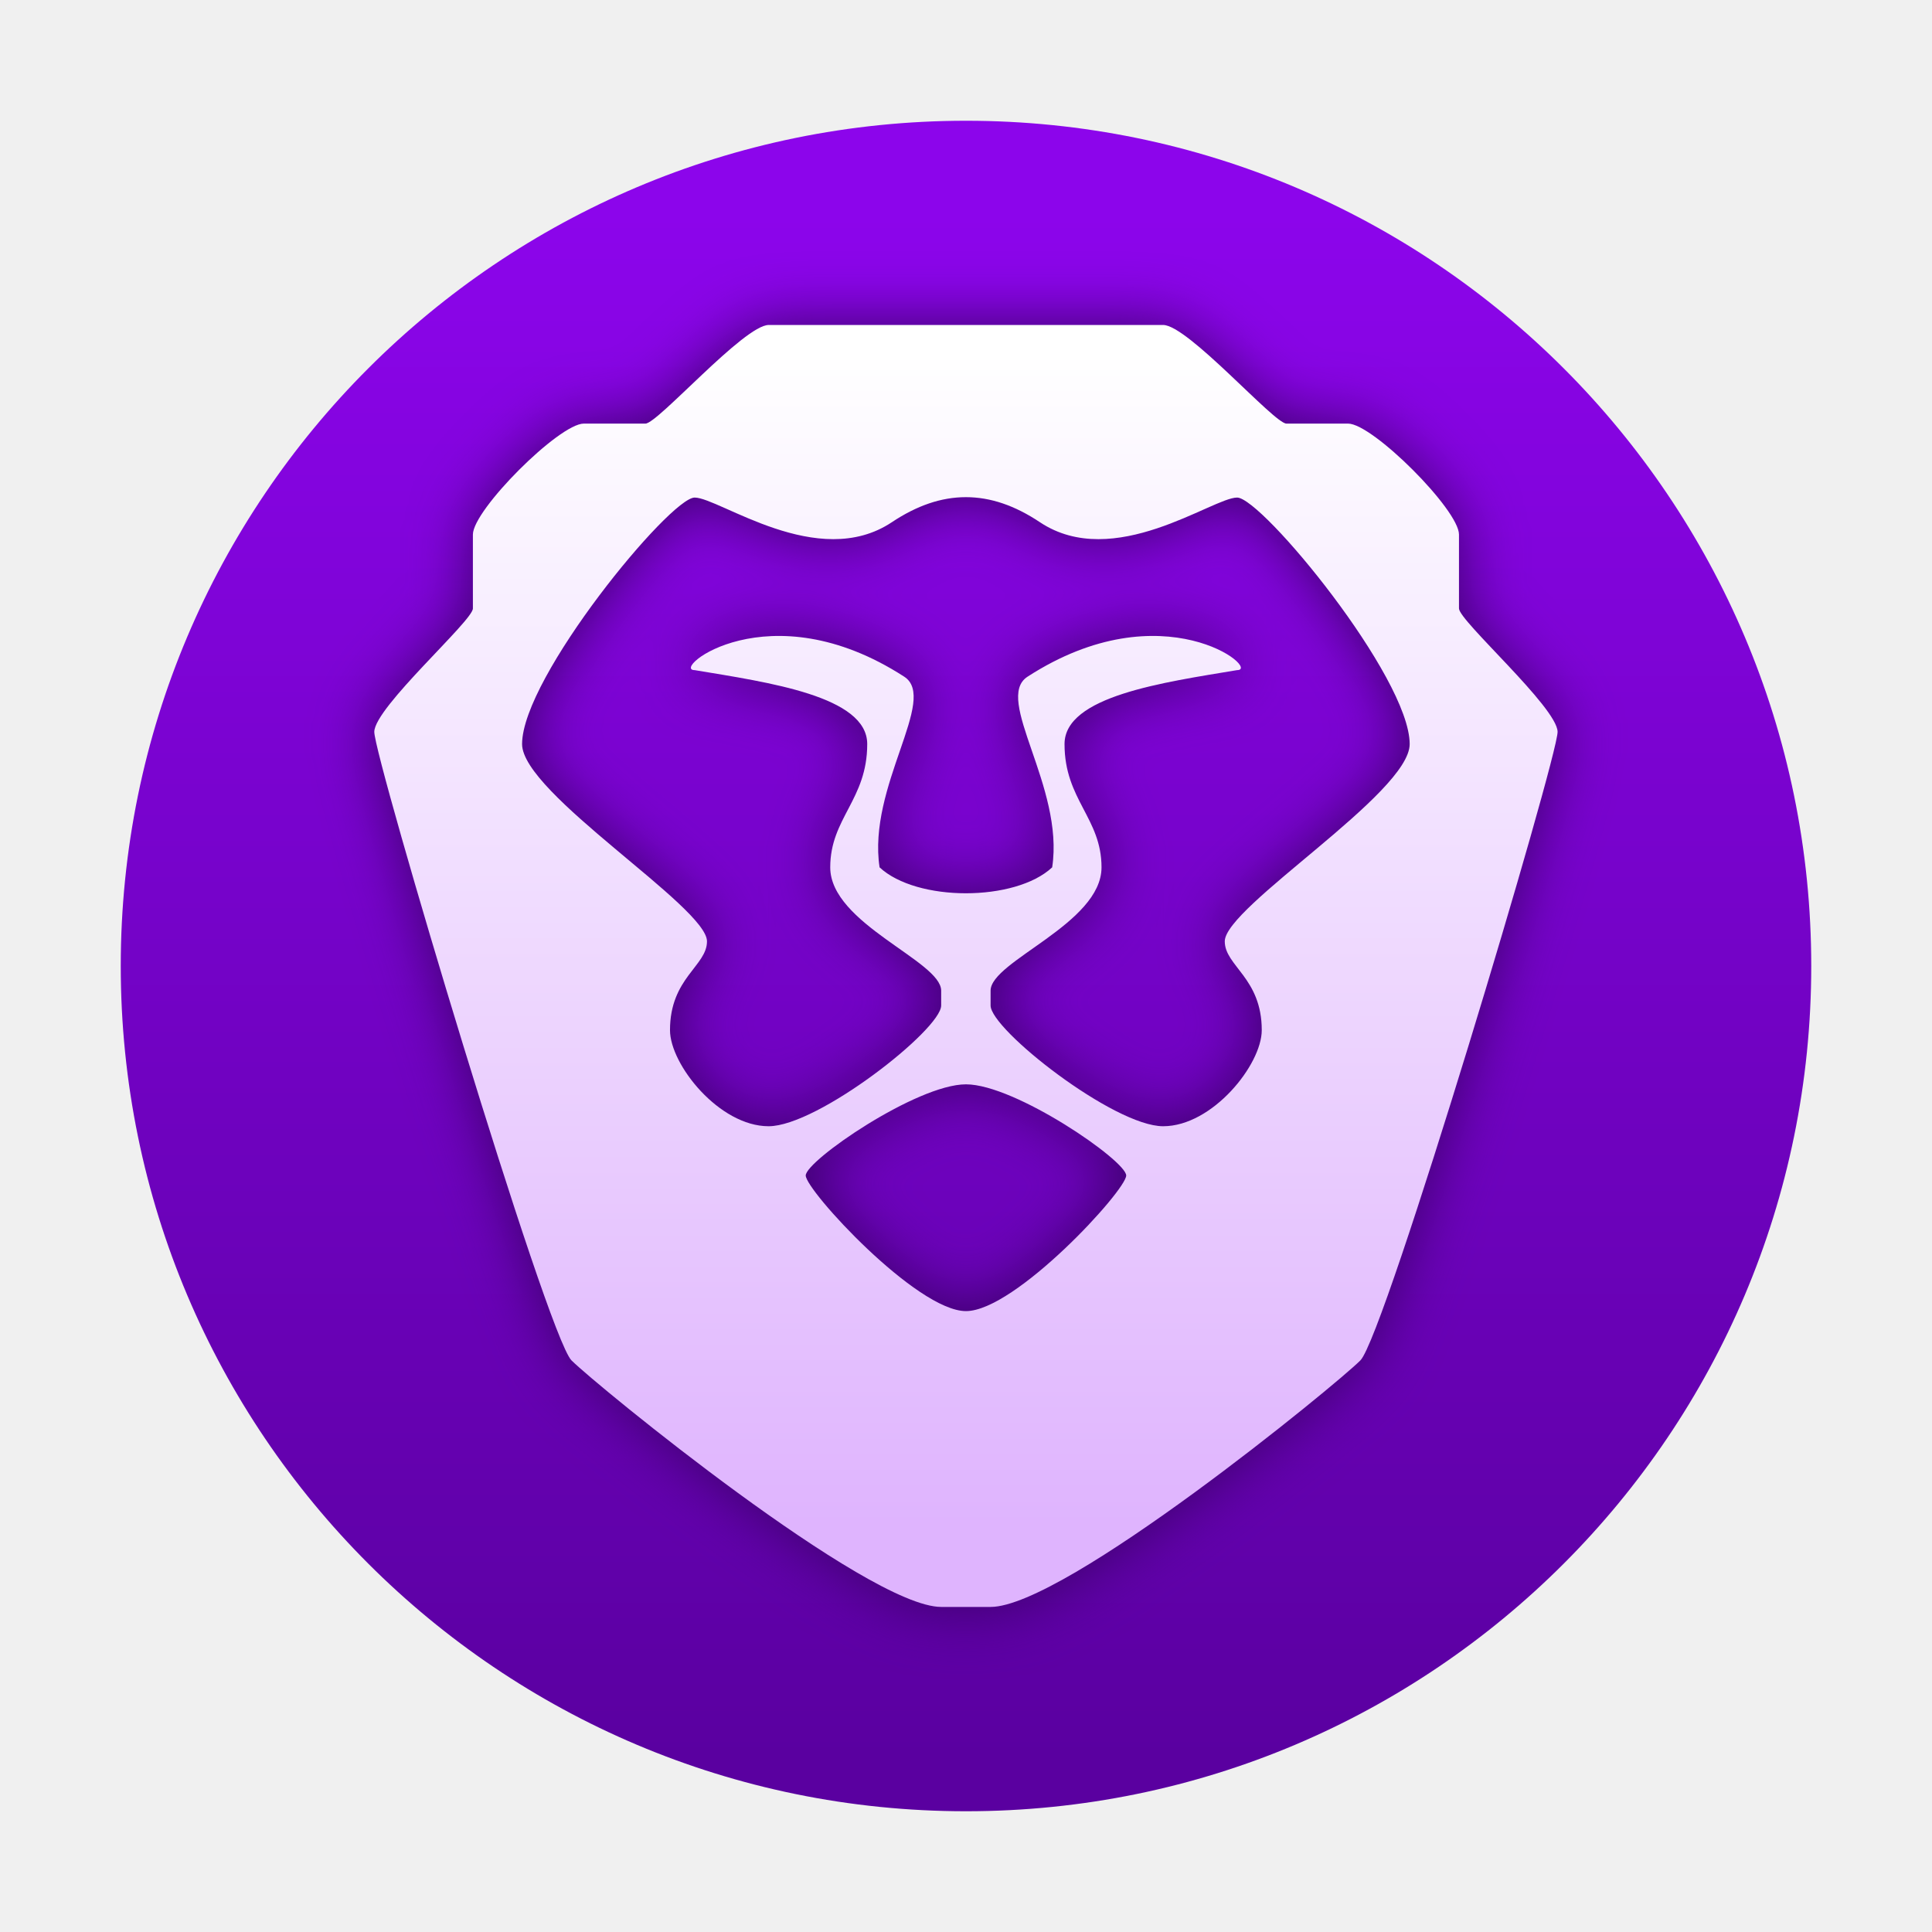
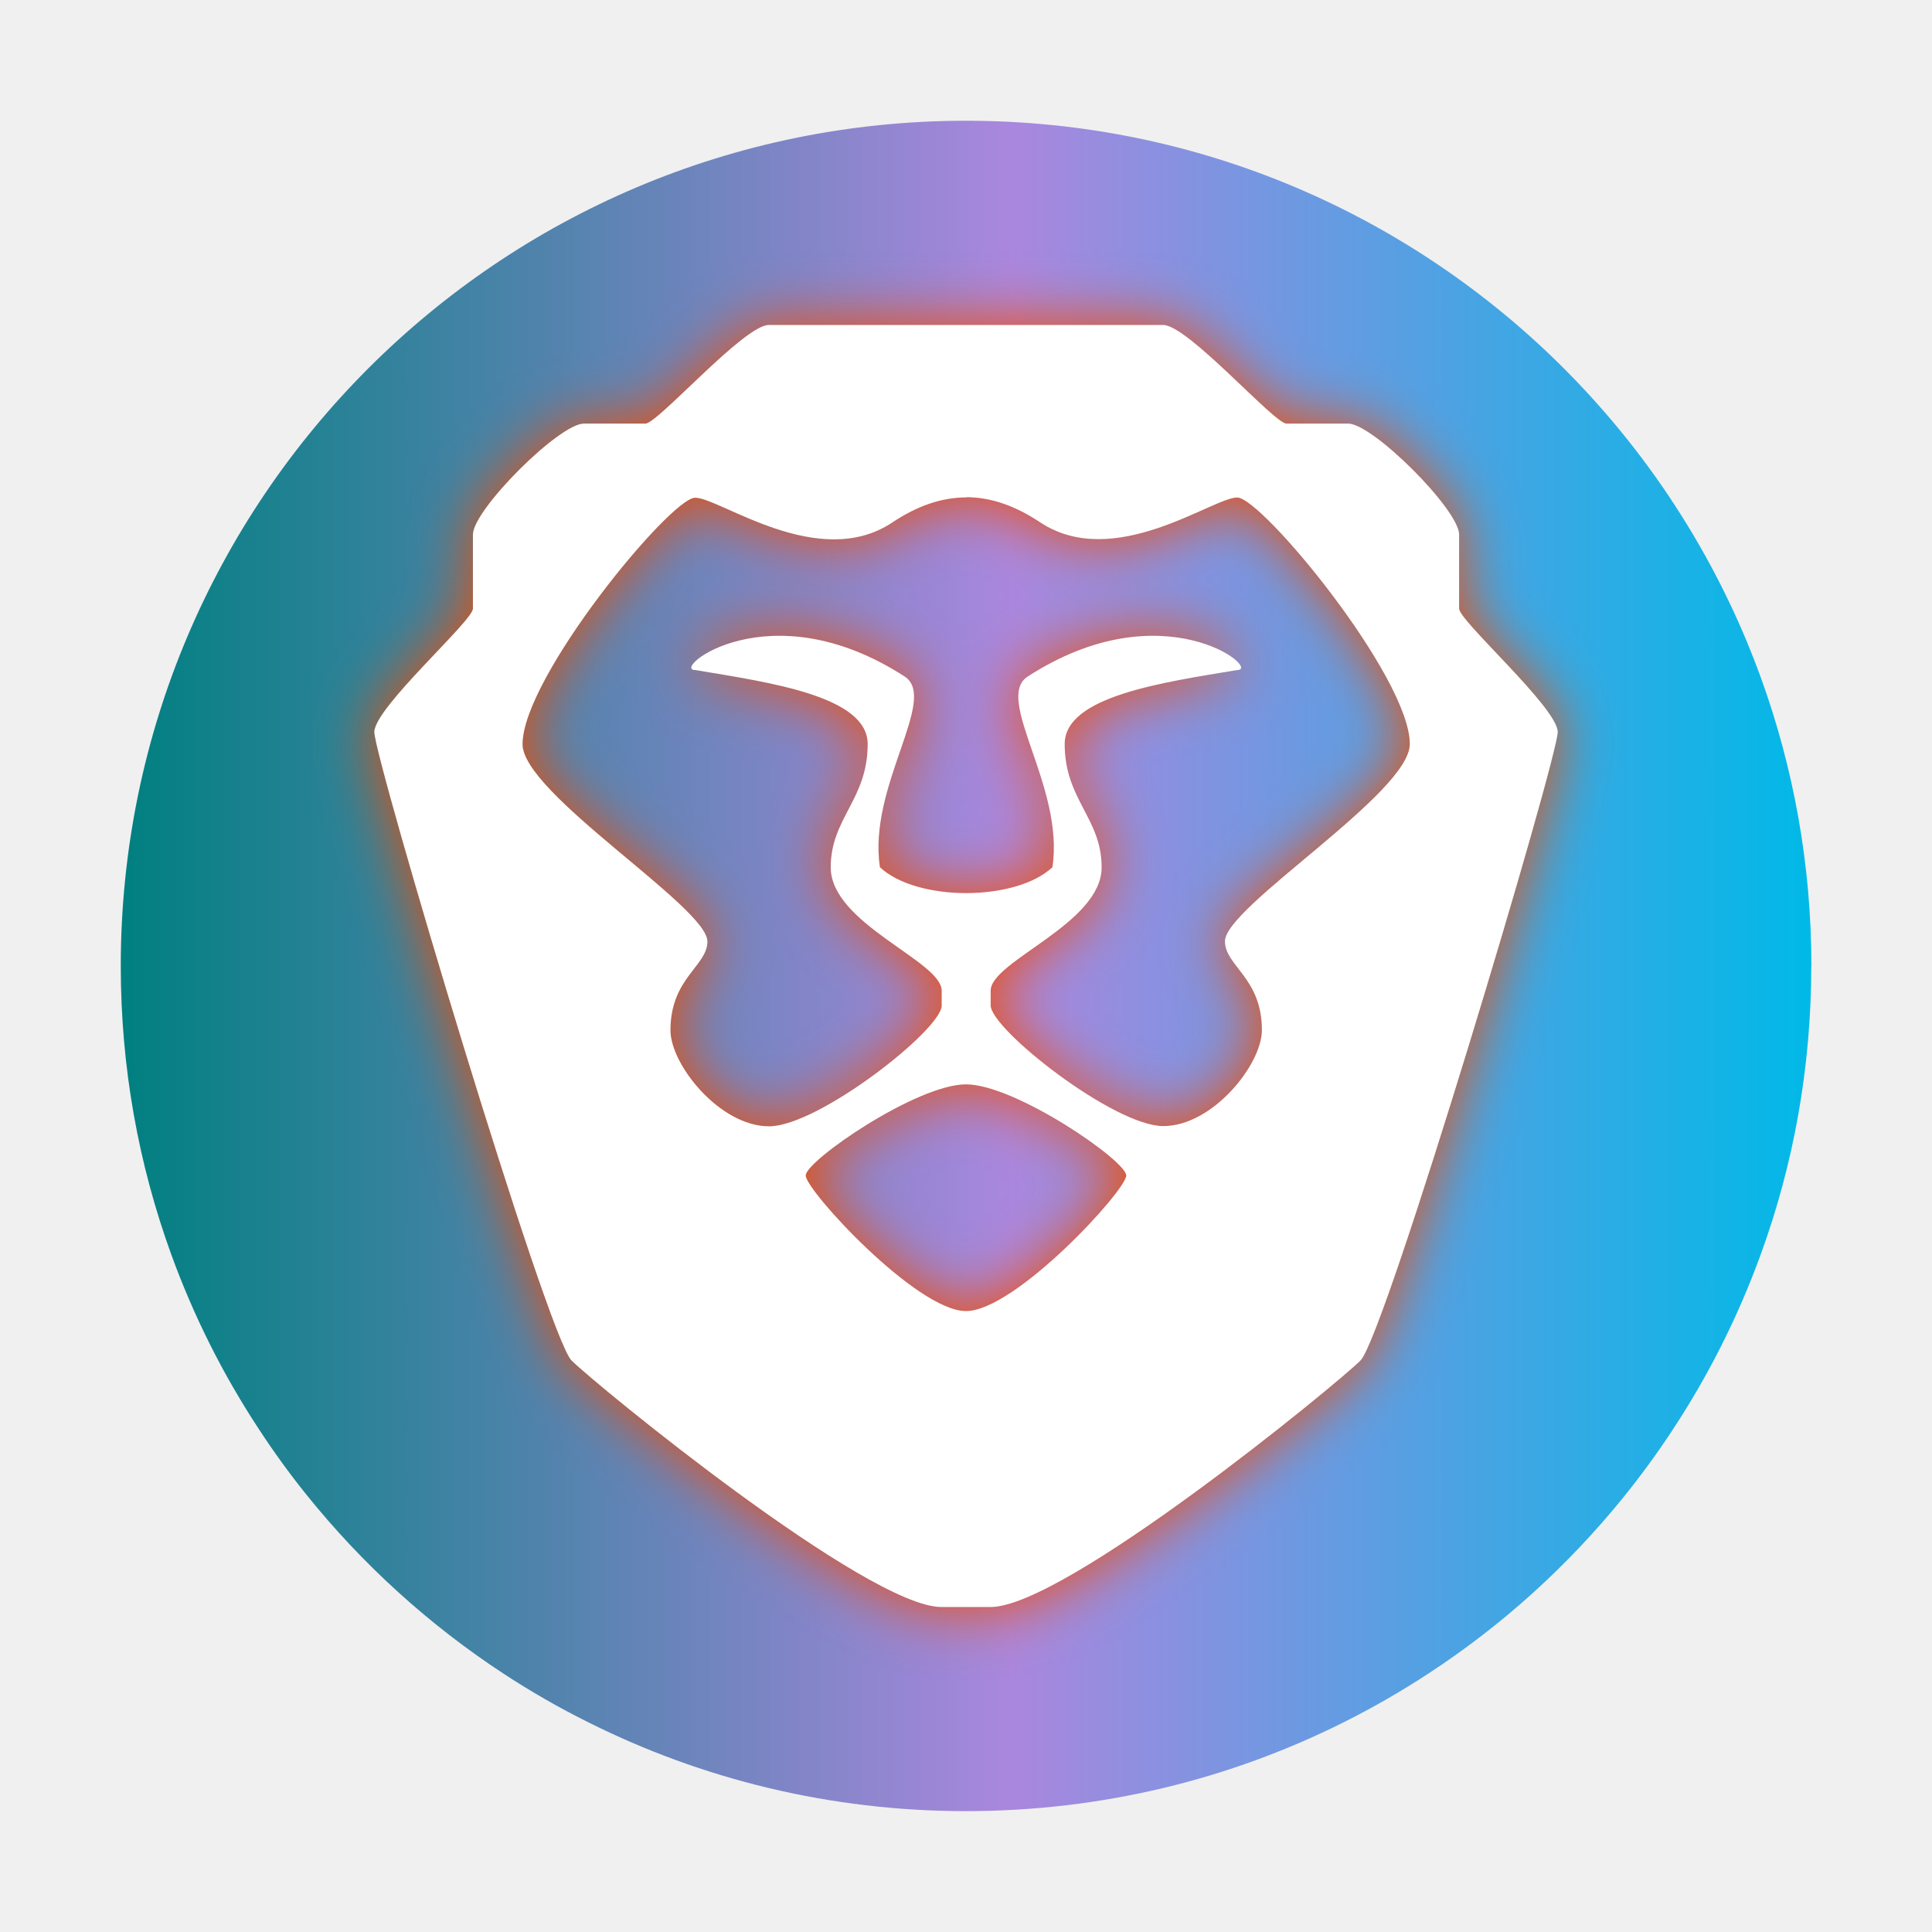
- <svg xmlns="http://www.w3.org/2000/svg" width="48" height="48" version="1.1" id="svg23">
-   <defs id="defs15">
+ <svg xmlns="http://www.w3.org/2000/svg" xmlns:xlink="http://www.w3.org/1999/xlink" width="48" height="48" version="1.1" viewBox="0 0 48 48" id="svg22">
+   <defs id="defs12">
+     <linearGradient id="linearGradient878">
+       <stop style="stop-color:#008080;stop-opacity:1" offset="0" id="stop874" />
+       <stop style="stop-color:#aa87de;stop-opacity:1" offset="0.527" id="stop1006" />
+       <stop style="stop-color:#00b9e7;stop-opacity:1;" offset="1" id="stop876" />
+     </linearGradient>
+     <linearGradient id="linearGradient1005-3-3" x1="5.253" x2="9.382" y1="15.383" y2="2.942" gradientTransform="matrix(0.99999,0,0,0.99999,1.632,-0.61743)" gradientUnits="userSpaceOnUse">
+       <stop stop-color="#fa8200" offset="0" id="stop2" style="stop-color:#333844;stop-opacity:1;" />
+       <stop stop-color="#ff9600" offset=".37" id="stop4" style="stop-color:#2a2aff;stop-opacity:1" />
+       <stop stop-color="#ffb400" offset="1" id="stop6" style="stop-color:#008080;stop-opacity:1" />
+     </linearGradient>
    <filter id="filter4014" x="-0.062" y="-0.058" width="1.125" height="1.115" color-interpolation-filters="sRGB">
-       <feGaussianBlur stdDeviation="1.094" id="feGaussianBlur2" />
+       <feGaussianBlur stdDeviation="1.094" id="feGaussianBlur9" />
    </filter>
-     <linearGradient id="linearGradient2614" x1="32.064" x2="32.064" y1="60.09" y2="5.26" gradientTransform="matrix(0.6999767,0,0,0.6999767,1.600243,1.600475)" gradientUnits="userSpaceOnUse">
-       <stop stop-color="#5a00a0" offset="0" id="stop5" />
-       <stop stop-color="#8c05eb" offset="1" id="stop7" />
-     </linearGradient>
-     <linearGradient id="linearGradient4202" x1="32.198" x2="32.198" y1="10.2" y2="51.834" gradientUnits="userSpaceOnUse" gradientTransform="matrix(0.6999767,0,0,0.6999767,1.600741,1.600739)">
-       <stop stop-color="#fff" offset="0" id="stop10" />
-       <stop stop-color="#dfb4fe" offset="1" id="stop12" />
-     </linearGradient>
+     <linearGradient xlink:href="#linearGradient878" id="linearGradient880" x1="2.197" y1="7.843" x2="18.072" y2="7.843" gradientUnits="userSpaceOnUse" />
  </defs>
-   <circle cx="24" cy="24" fill="url(#linearGradient2614)" stroke-linecap="round" stroke-width="0.17" id="circle17" style="fill:url(#linearGradient2614)" r="21" />
-   <path d="m 25,9.248 c -0.875,0 -3.938,3.5 -4.375,3.5 h -2.188 c -0.875,0 -3.938,3.062 -3.938,3.938 v 2.625 c 0,0.438 -3.481,3.5 -3.5,4.375 -0.019,0.875 6.125,21.438 7,22.312 0.875,0.874 10.5,8.75 13.125,8.75 h 1.75 c 2.625,0 12.25,-7.875 13.125,-8.75 0.875,-0.875 7.018,-21.438 7,-22.312 -0.019,-0.87 -3.5,-3.938 -3.5,-4.375 v -2.625 c 0,-0.875 -3.062,-3.938 -3.938,-3.938 h -2.188 c -0.438,0 -3.5,-3.5 -4.375,-3.5 z m 7,6.111 c 0.875,0 1.74,0.299 2.625,0.889 2.625,1.75 6.125,-0.875 7,-0.875 0.875,0 6.125,6.375 6.125,8.75 0,1.75 -6.562,5.775 -6.562,7 0,0.875 1.312,1.297 1.312,3.152 0,1.223 -1.75,3.41 -3.5,3.41 -1.75,0 -6.128,-3.435 -6.125,-4.285 v -0.527 c 0,-1.05 3.938,-2.373 3.938,-4.375 0,-1.75 -1.312,-2.397 -1.312,-4.375 0,-1.701 3.5,-2.188 6.125,-2.625 0.875,0 -2.625,-2.879 -7.438,0.232 -1.218,0.787 1.312,3.901 0.875,6.768 -0.656,0.613 -1.859,0.92 -3.062,0.92 -1.202,0 -2.406,-0.307 -3.062,-0.92 -0.438,-2.866 2.093,-5.98 0.875,-6.768 -4.812,-3.111 -8.312,-0.232 -7.438,-0.232 2.625,0.438 6.125,0.924 6.125,2.625 0,1.978 -1.312,2.625 -1.312,4.375 0,2.002 3.938,3.325 3.938,4.375 v 0.527 c 0.004,0.851 -4.375,4.285 -6.125,4.285 -1.75,0 -3.5,-2.187 -3.5,-3.41 0,-1.857 1.312,-2.277 1.312,-3.152 0,-1.225 -6.562,-5.25 -6.562,-7 0,-2.375 5.25,-8.75 6.125,-8.75 0.875,0 4.375,2.625 7,0.875 0.885,-0.59 1.754,-0.889 2.625,-0.889 z m 0,20.84 c 1.75,0 5.688,2.711 5.688,3.236 0,0.525 -3.938,4.812 -5.688,4.812 -1.75,0 -5.688,-4.287 -5.688,-4.812 0,-0.525 3.938,-3.236 5.688,-3.236 z" fill="#390066" filter="url(#filter4014)" id="path19" transform="matrix(0.6999767,0,0,0.6999767,1.600741,1.600739)" />
-   <path d="m 19.099,8.074 c -0.612,0 -2.756,2.45 -3.063,2.45 h -1.531 c -0.612,0 -2.756,2.144 -2.756,2.756 v 1.837 c 0,0.306 -2.437,2.45 -2.45,3.063 -0.013,0.612 4.287,15.006 4.9,15.619 0.612,0.612 7.35,6.125 9.187,6.125 h 1.225 c 1.837,0 8.575,-5.512 9.187,-6.125 0.612,-0.612 4.912,-15.006 4.9,-15.619 -0.013,-0.609 -2.45,-2.756 -2.45,-3.063 v -1.837 c 0,-0.612 -2.144,-2.756 -2.756,-2.756 H 31.961 c -0.306,0 -2.45,-2.45 -3.063,-2.45 z m 4.9,4.278 c 0.612,0 1.218,0.209 1.837,0.622 1.837,1.225 4.287,-0.612 4.9,-0.612 0.612,0 4.287,4.463 4.287,6.125 0,1.225 -4.594,4.043 -4.594,4.9 0,0.612 0.919,0.908 0.919,2.207 0,0.856 -1.225,2.387 -2.45,2.387 -1.225,0 -4.29,-2.404 -4.287,-3 v -0.369 c 0,-0.735 2.756,-1.661 2.756,-3.063 0,-1.225 -0.919,-1.678 -0.919,-3.063 0,-1.191 2.45,-1.531 4.287,-1.837 0.612,0 -1.837,-2.015 -5.206,0.163 -0.853,0.551 0.919,2.731 0.612,4.737 -0.459,0.429 -1.301,0.644 -2.144,0.644 -0.842,0 -1.684,-0.215 -2.144,-0.644 -0.306,-2.007 1.465,-4.186 0.612,-4.737 -3.369,-2.178 -5.819,-0.163 -5.206,-0.163 1.837,0.306 4.287,0.647 4.287,1.837 0,1.384 -0.919,1.837 -0.919,3.063 0,1.401 2.756,2.327 2.756,3.063 v 0.369 c 0.002,0.595 -3.063,3 -4.287,3 -1.225,0 -2.45,-1.531 -2.45,-2.387 0,-1.3 0.919,-1.594 0.919,-2.207 0,-0.857 -4.594,-3.675 -4.594,-4.9 0,-1.662 3.675,-6.125 4.287,-6.125 0.612,0 3.063,1.837 4.9,0.612 0.62,-0.413 1.227,-0.622 1.837,-0.622 z m 0,14.588 c 1.225,0 3.981,1.898 3.981,2.265 0,0.368 -2.756,3.369 -3.981,3.369 -1.225,0 -3.981,-3.001 -3.981,-3.369 0,-0.367 2.756,-2.265 3.981,-2.265 z" fill="url(#linearGradient4202)" id="path21" style="fill:url(#linearGradient4202);stroke-width:0.7" />
+   <g transform="matrix(2.645683,0,0,2.645683,-2.812168,3.251102)" id="g20">
+     <path d="m 18.072,7.843 c 0,0.952 -0.167,1.864 -0.475,2.709 -0.214,0.588 -0.494,1.143 -0.834,1.657 -0.142,0.216 -0.295,0.425 -0.457,0.625 -0.52,0.642 -1.137,1.201 -1.831,1.654 -0.255,0.167 -0.521,0.32 -0.795,0.457 -1.067,0.534 -2.271,0.834 -3.546,0.834 -1.275,0 -2.479,-0.3 -3.546,-0.834 C 6.314,14.809 6.048,14.656 5.793,14.489 5.091,14.029 4.466,13.461 3.942,12.809 3.779,12.607 3.627,12.396 3.485,12.178 3.154,11.673 2.88,11.127 2.671,10.551 2.364,9.706 2.197,8.794 2.197,7.843 c 0,-4.384 3.554,-7.938 7.938,-7.938 2.2,0 4.192,0.895 5.63,2.342 0.414,0.417 0.783,0.879 1.096,1.379 0.296,0.471 0.544,0.976 0.737,1.507 0.307,0.846 0.475,1.758 0.475,2.709 z" stroke-width="0.031" id="path14" style="fill:url(#linearGradient880);fill-opacity:1" />
+     <path transform="matrix(0.26458,0,0,0.26458,1.6676,-0.62406)" d="m 25,9.25 c -0.875,0 -3.938,3.5 -4.375,3.5 h -2.188 c -0.875,0 -3.938,3.062 -3.938,3.938 v 2.625 c 0,0.438 -3.481,3.5 -3.5,4.375 -0.019,0.875 6.125,21.438 7,22.312 0.875,0.874 10.5,8.75 13.125,8.75 h 1.75 c 2.625,0 12.25,-7.875 13.125,-8.75 0.875,-0.875 7.018,-21.438 7,-22.312 -0.019,-0.87 -3.5,-3.938 -3.5,-4.375 v -2.625 C 49.5,15.812 46.438,12.75 45.562,12.75 H 43.375 c -0.438,0 -3.5,-3.5 -4.375,-3.5 z m 7,6.111 c 0.875,0 1.74,0.299 2.625,0.889 2.625,1.75 6.125,-0.875 7,-0.875 0.875,0 6.125,6.375 6.125,8.75 0,1.75 -6.562,5.775 -6.562,7 0,0.875 1.312,1.297 1.312,3.152 0,1.223 -1.75,3.41 -3.5,3.41 -1.75,0 -6.128,-3.435 -6.125,-4.285 v -0.527 c 0,-1.05 3.938,-2.373 3.938,-4.375 0,-1.75 -1.312,-2.397 -1.312,-4.375 0,-1.701 3.5,-2.188 6.125,-2.625 0.875,0 -2.625,-2.879 -7.438,0.232 -1.218,0.787 1.312,3.901 0.875,6.768 -0.656,0.613 -1.859,0.92 -3.062,0.92 -1.202,0 -2.406,-0.307 -3.062,-0.92 -0.438,-2.866 2.093,-5.98 0.875,-6.768 C 25,18.621 21.5,21.5 22.375,21.5 c 2.625,0.438 6.125,0.924 6.125,2.625 0,1.978 -1.312,2.625 -1.312,4.375 0,2.002 3.938,3.325 3.938,4.375 v 0.527 c 0.004,0.851 -4.375,4.285 -6.125,4.285 -1.75,0 -3.5,-2.187 -3.5,-3.41 0,-1.857 1.312,-2.277 1.312,-3.152 0,-1.225 -6.562,-5.25 -6.562,-7 0,-2.375 5.25,-8.75 6.125,-8.75 0.875,0 4.375,2.625 7,0.875 C 30.261,15.66 31.128,15.361 32,15.361 Z m 0,20.84 c 1.75,0 5.688,2.711 5.688,3.236 0,0.525 -3.938,4.812 -5.688,4.812 -1.75,0 -5.688,-4.287 -5.688,-4.812 0,-0.525 3.938,-3.236 5.688,-3.236 z" fill="#f04b00" filter="url(#filter4014)" id="path16" />
+     <path d="m 8.282,1.823 c -0.232,0 -1.042,0.926 -1.158,0.926 H 6.546 c -0.232,0 -1.042,0.81 -1.042,1.042 v 0.695 c 0,0.116 -0.921,0.926 -0.926,1.158 -0.005,0.232 1.621,5.672 1.852,5.903 0.232,0.231 2.778,2.315 3.473,2.315 h 0.463 c 0.695,0 3.241,-2.084 3.473,-2.315 0.232,-0.232 1.857,-5.672 1.852,-5.903 -0.005,-0.23 -0.926,-1.042 -0.926,-1.158 V 3.791 c 0,-0.232 -0.81,-1.042 -1.042,-1.042 h -0.579 c -0.116,0 -0.926,-0.926 -1.158,-0.926 z m 1.852,1.617 c 0.232,0 0.46,0.079 0.695,0.235 0.695,0.463 1.621,-0.232 1.852,-0.232 0.232,0 1.621,1.687 1.621,2.315 0,0.463 -1.736,1.528 -1.736,1.852 0,0.232 0.347,0.343 0.347,0.834 0,0.324 -0.463,0.902 -0.926,0.902 -0.463,0 -1.621,-0.909 -1.621,-1.134 V 8.074 c 0,-0.278 1.042,-0.628 1.042,-1.158 0,-0.463 -0.347,-0.634 -0.347,-1.158 0,-0.45 0.926,-0.579 1.621,-0.695 0.232,0 -0.695,-0.762 -1.968,0.061 -0.322,0.208 0.347,1.032 0.232,1.791 -0.174,0.162 -0.492,0.243 -0.81,0.243 -0.318,0 -0.637,-0.081 -0.81,-0.243 -0.116,-0.758 0.554,-1.582 0.232,-1.791 -1.273,-0.823 -2.199,-0.061 -1.968,-0.061 0.695,0.116 1.621,0.244 1.621,0.695 0,0.523 -0.347,0.695 -0.347,1.158 0,0.53 1.042,0.88 1.042,1.158 v 0.14 c 9.261e-4,0.225 -1.158,1.134 -1.621,1.134 -0.463,0 -0.926,-0.579 -0.926,-0.902 0,-0.491 0.347,-0.603 0.347,-0.834 0,-0.324 -1.736,-1.389 -1.736,-1.852 0,-0.628 1.389,-2.315 1.621,-2.315 0.232,0 1.158,0.695 1.852,0.232 0.234,-0.156 0.464,-0.235 0.695,-0.235 z m 0,5.514 c 0.463,0 1.505,0.717 1.505,0.856 0,0.139 -1.042,1.273 -1.505,1.273 -0.463,0 -1.505,-1.134 -1.505,-1.273 0,-0.139 1.042,-0.856 1.505,-0.856 z" fill="#ffffff" stroke-width="0.265" id="path18" />
+   </g>
</svg>
